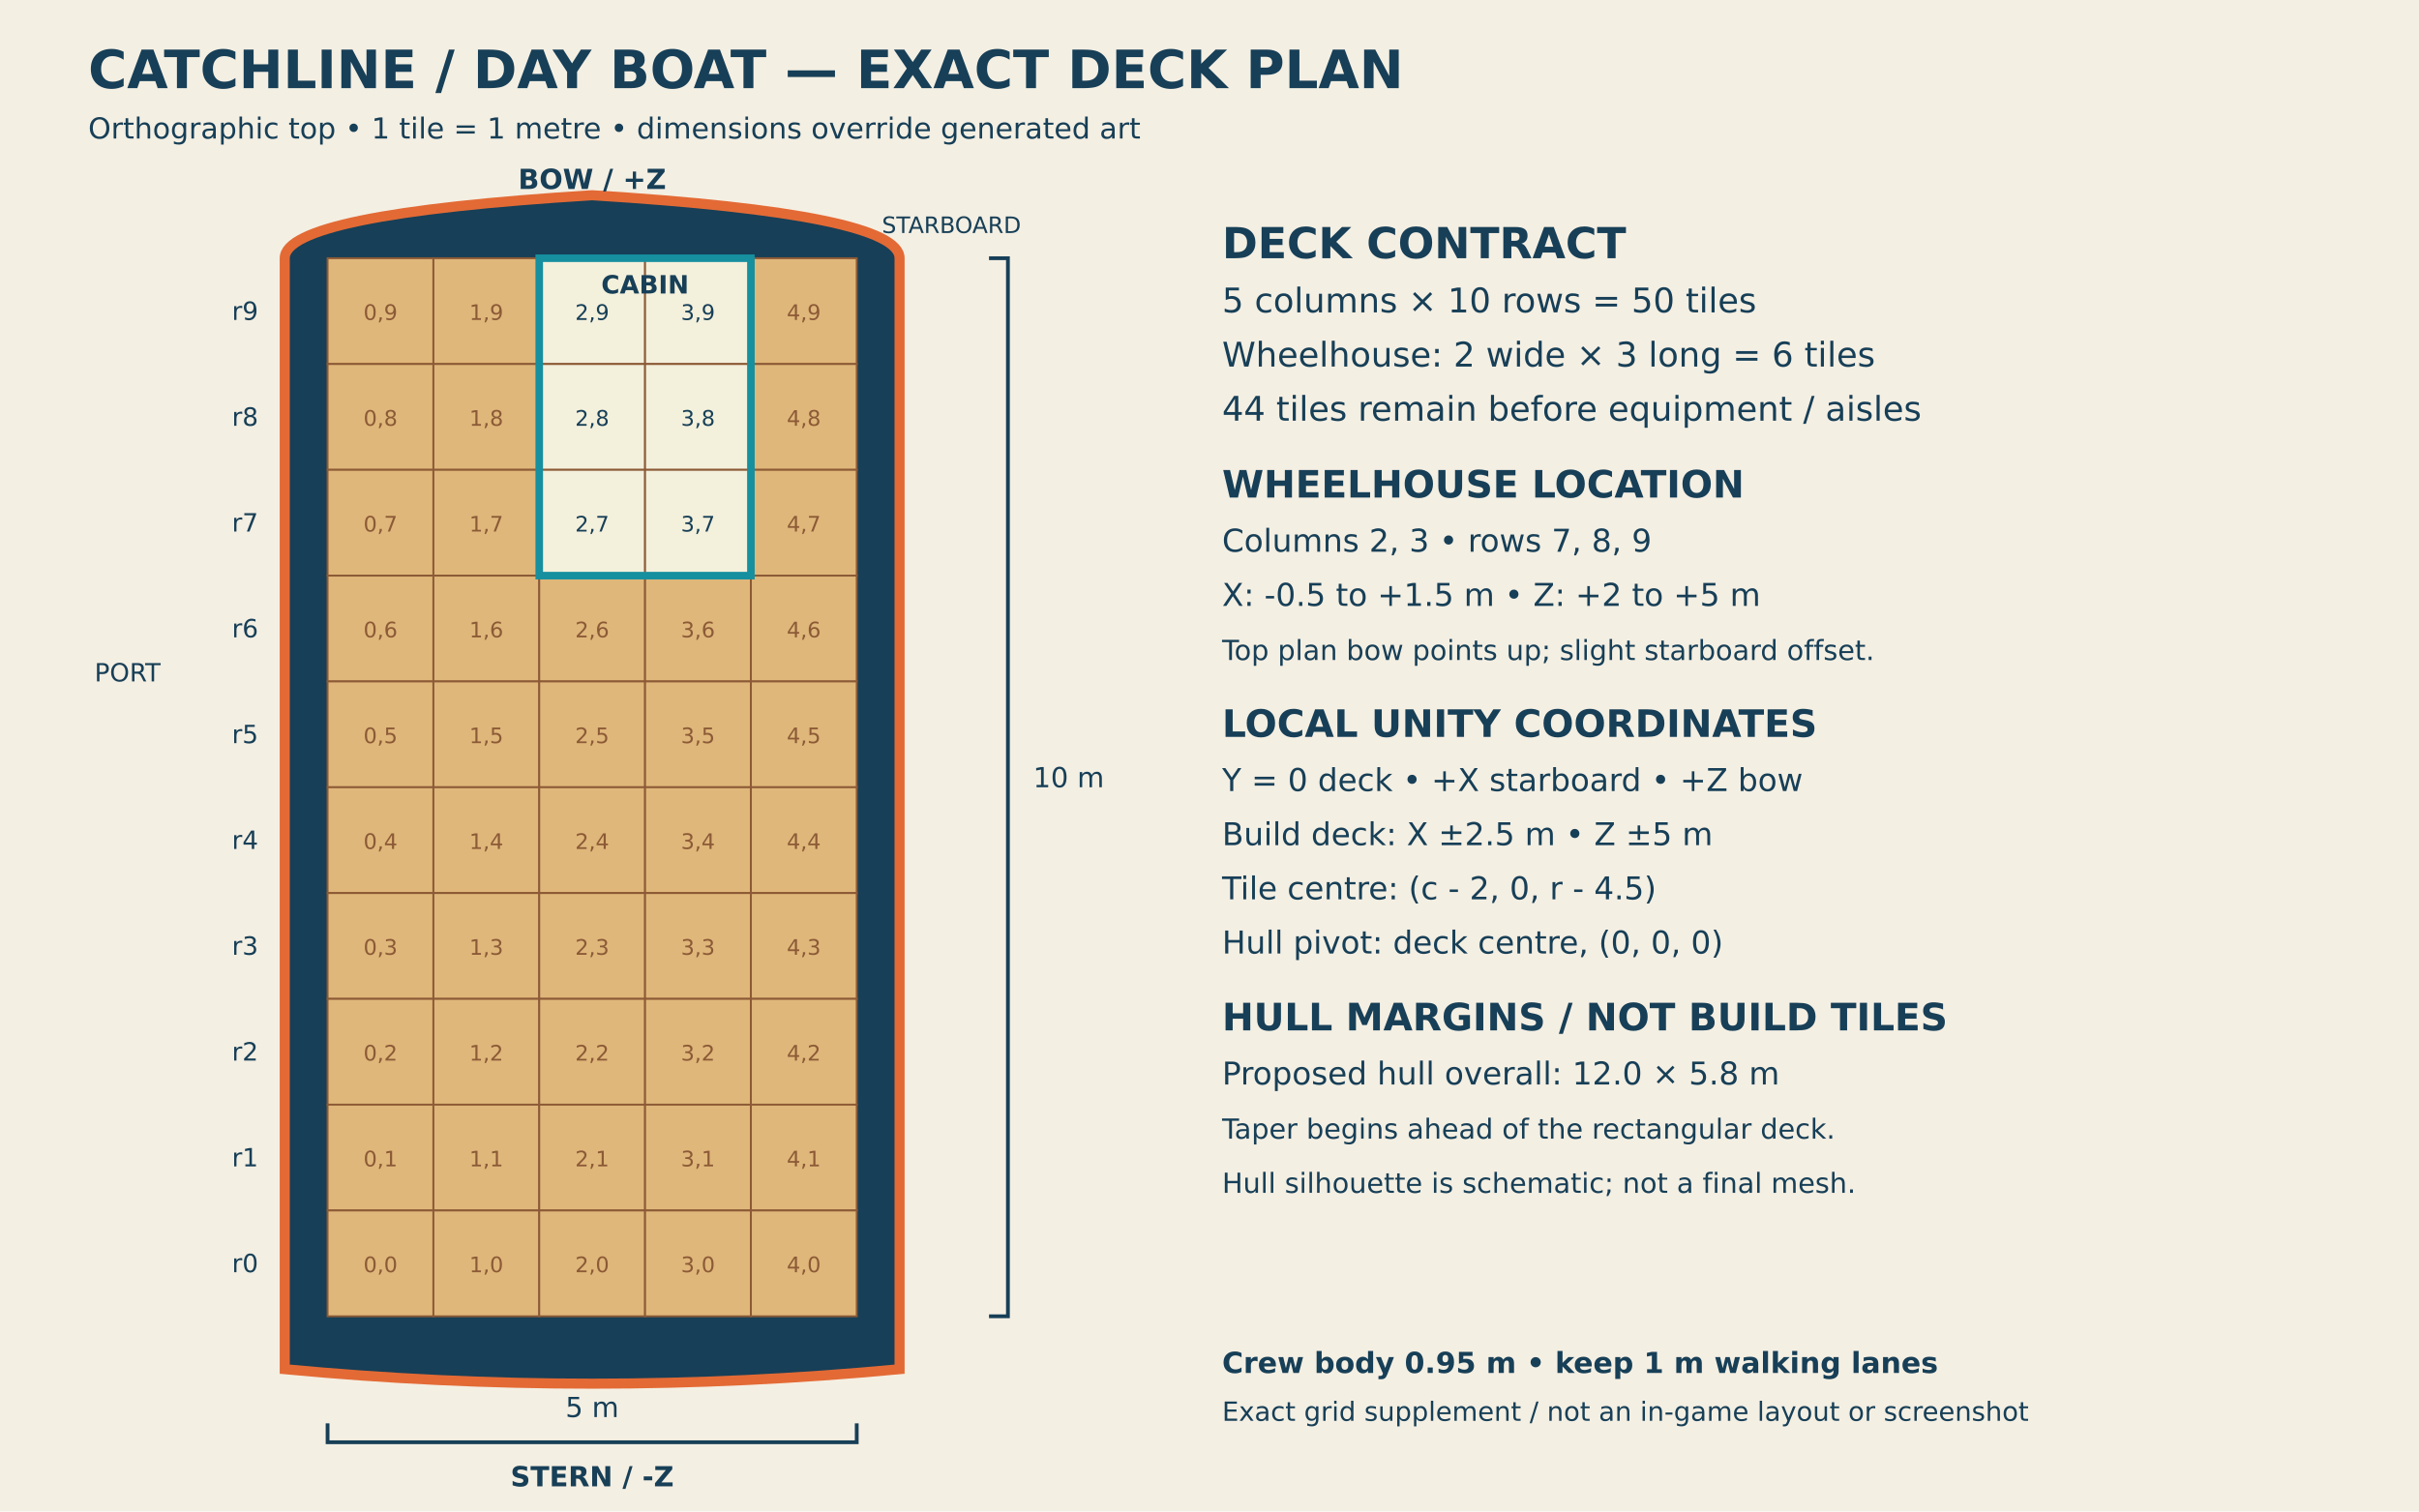
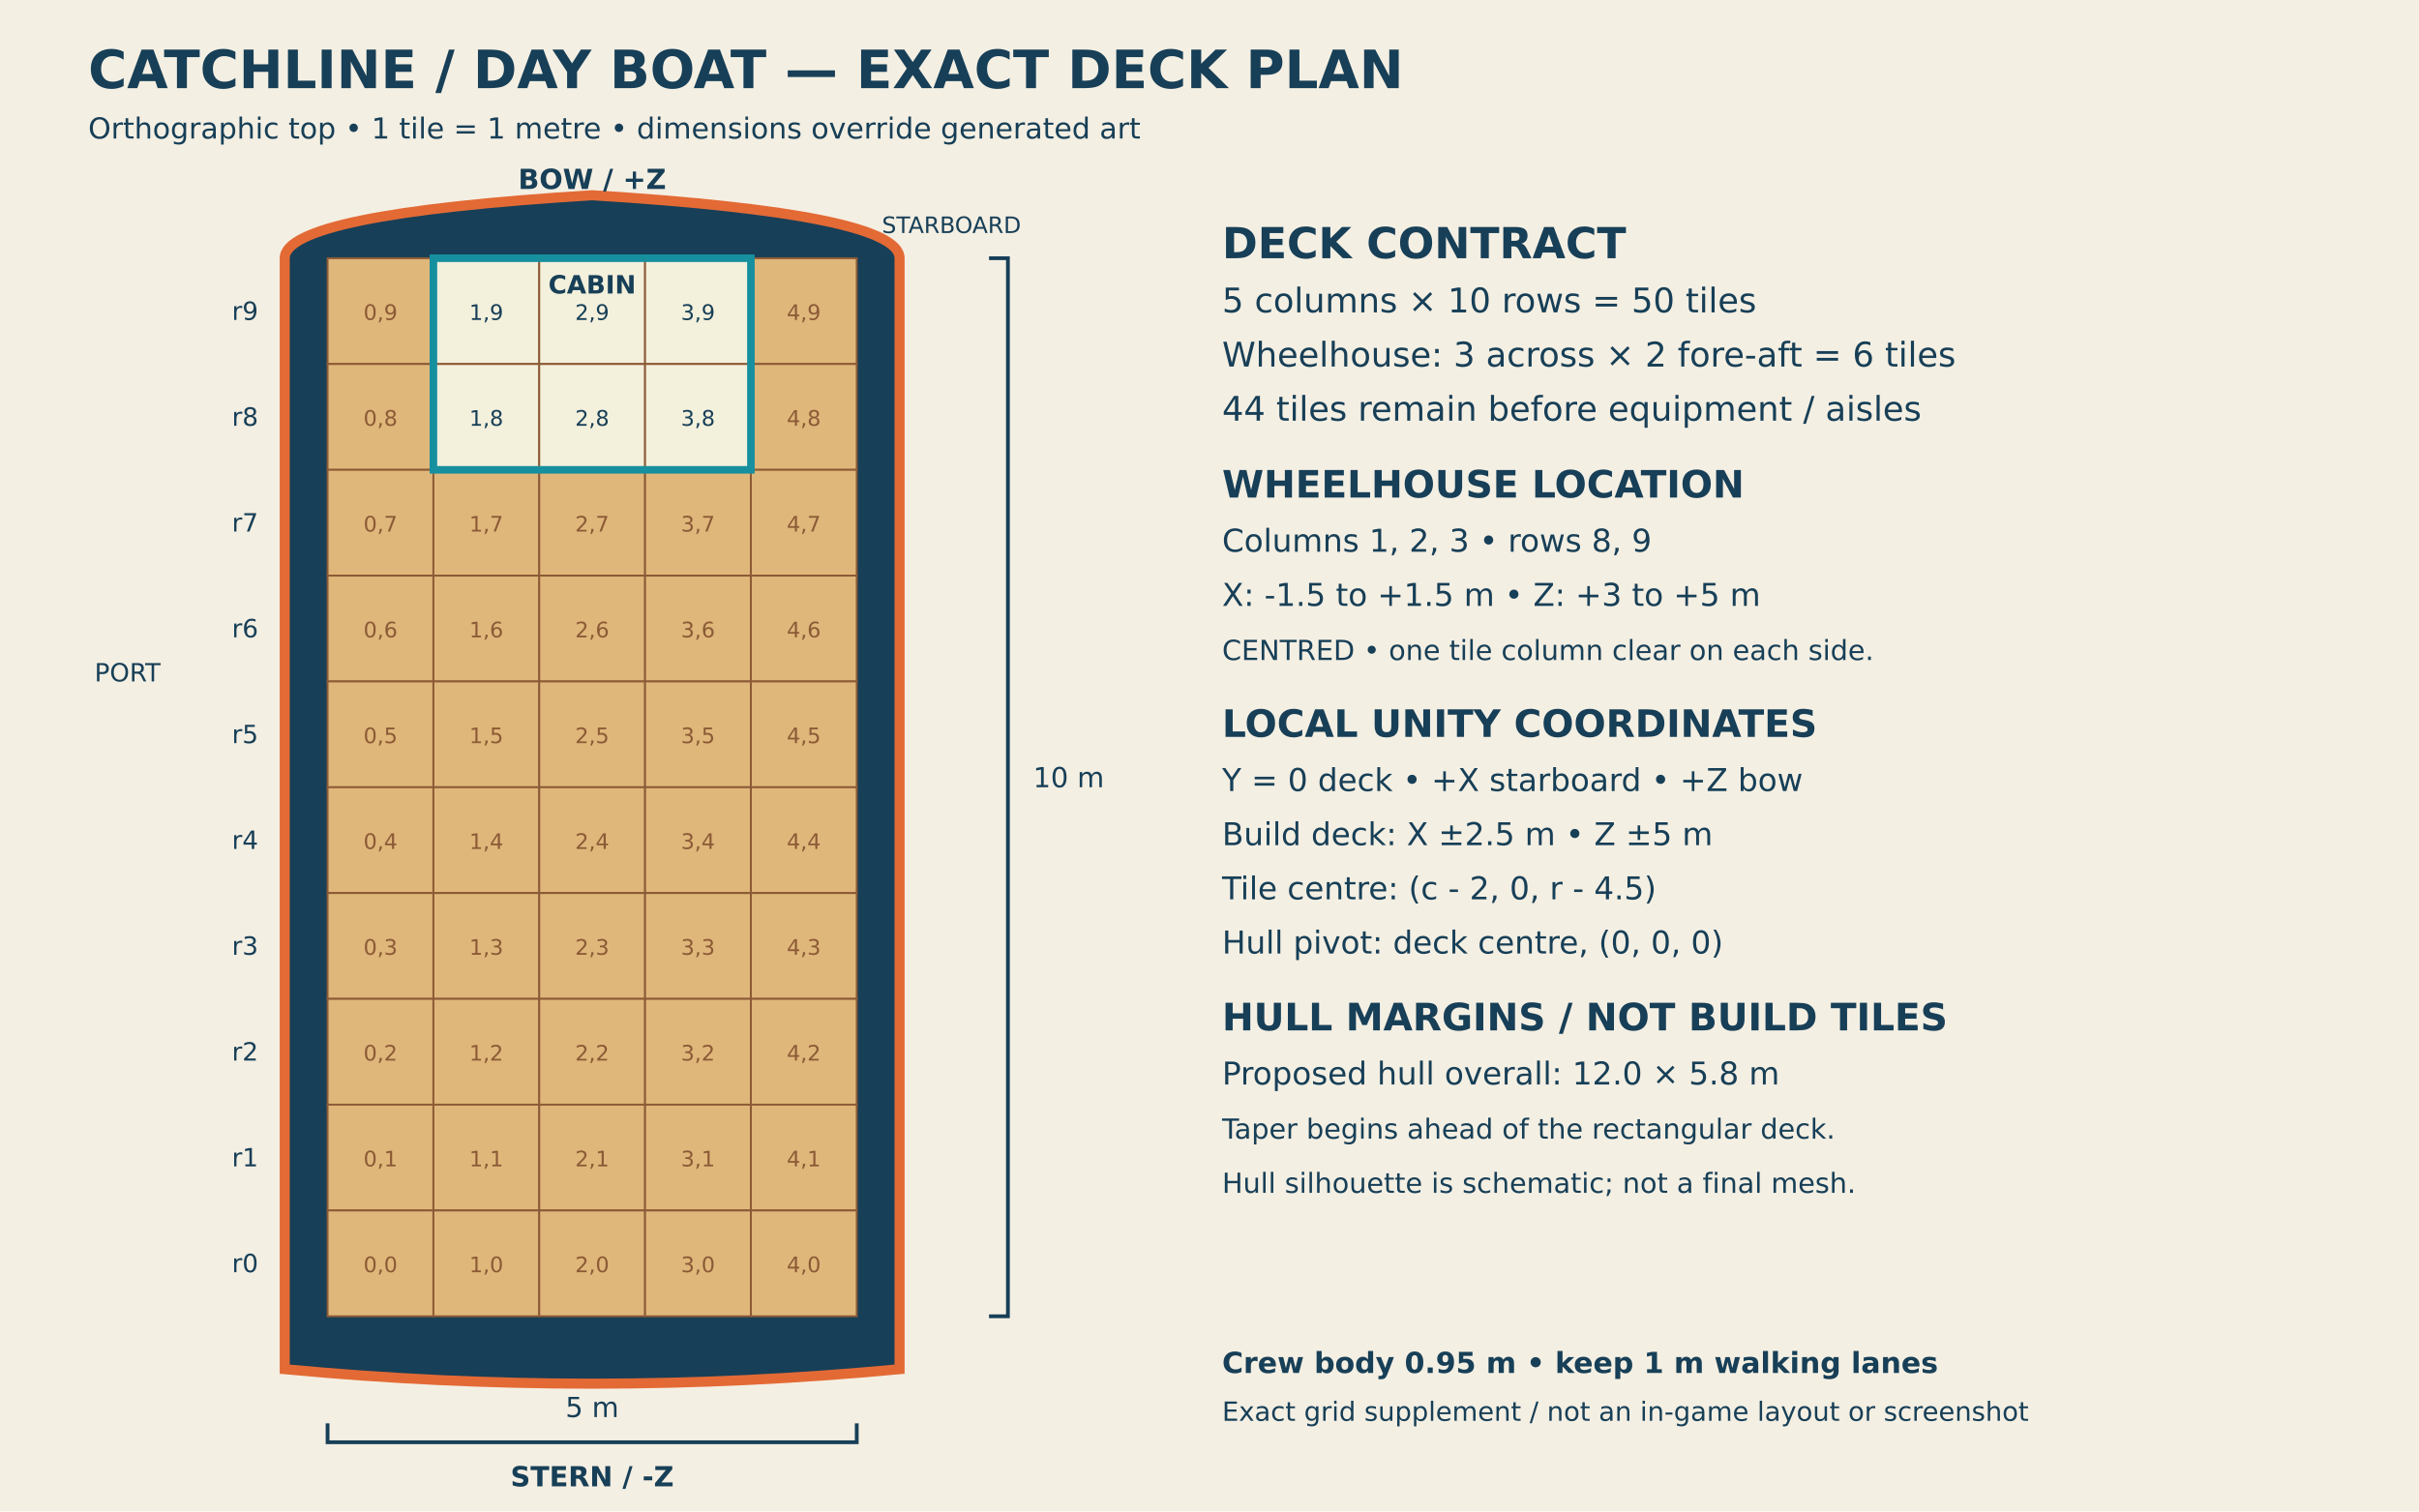
<svg xmlns="http://www.w3.org/2000/svg" width="1920" height="1200" viewBox="0 0 1920 1200">
  <rect width="1920" height="1200" fill="#F4EFE3" />
  <g font-family="DejaVu Sans,sans-serif" fill="#173F57">
    <text x="70" y="70" font-size="42" font-weight="bold">CATCHLINE / DAY BOAT — EXACT DECK PLAN</text>
    <text x="70" y="110" font-size="23">Orthographic top • 1 tile = 1 metre • dimensions override generated art</text>
    <path d="M 226,1087 Q 470,1110 714,1087 L 714,205 Q 714,170 470,155 Q 226,170 226,205 Z" fill="#173F57" stroke="#E36A35" stroke-width="8" />
    <rect x="260" y="205" width="420" height="840" fill="#DFB77A" />
    <rect x="260" y="205" width="84" height="84" fill="#DFB77A" stroke="#8C5A36" stroke-width="1.5" />
    <text x="302" y="254" text-anchor="middle" font-size="17" fill="#8C5A36">0,9</text>
-     <rect x="344" y="205" width="84" height="84" fill="#DFB77A" stroke="#8C5A36" stroke-width="1.5" />
-     <text x="386" y="254" text-anchor="middle" font-size="17" fill="#8C5A36">1,9</text>
+     <rect x="344" y="205" width="84" height="84" fill="#F3F0DC" stroke="#8C5A36" stroke-width="1.5" />
+     <text x="386" y="254" text-anchor="middle" font-size="17" fill="#173F57">1,9</text>
    <rect x="428" y="205" width="84" height="84" fill="#F3F0DC" stroke="#8C5A36" stroke-width="1.5" />
    <text x="470" y="254" text-anchor="middle" font-size="17" fill="#173F57">2,9</text>
    <rect x="512" y="205" width="84" height="84" fill="#F3F0DC" stroke="#8C5A36" stroke-width="1.5" />
    <text x="554" y="254" text-anchor="middle" font-size="17" fill="#173F57">3,9</text>
    <rect x="596" y="205" width="84" height="84" fill="#DFB77A" stroke="#8C5A36" stroke-width="1.5" />
    <text x="638" y="254" text-anchor="middle" font-size="17" fill="#8C5A36">4,9</text>
    <rect x="260" y="289" width="84" height="84" fill="#DFB77A" stroke="#8C5A36" stroke-width="1.5" />
    <text x="302" y="338" text-anchor="middle" font-size="17" fill="#8C5A36">0,8</text>
-     <rect x="344" y="289" width="84" height="84" fill="#DFB77A" stroke="#8C5A36" stroke-width="1.5" />
-     <text x="386" y="338" text-anchor="middle" font-size="17" fill="#8C5A36">1,8</text>
+     <rect x="344" y="289" width="84" height="84" fill="#F3F0DC" stroke="#8C5A36" stroke-width="1.5" />
+     <text x="386" y="338" text-anchor="middle" font-size="17" fill="#173F57">1,8</text>
    <rect x="428" y="289" width="84" height="84" fill="#F3F0DC" stroke="#8C5A36" stroke-width="1.5" />
    <text x="470" y="338" text-anchor="middle" font-size="17" fill="#173F57">2,8</text>
    <rect x="512" y="289" width="84" height="84" fill="#F3F0DC" stroke="#8C5A36" stroke-width="1.5" />
    <text x="554" y="338" text-anchor="middle" font-size="17" fill="#173F57">3,8</text>
    <rect x="596" y="289" width="84" height="84" fill="#DFB77A" stroke="#8C5A36" stroke-width="1.5" />
    <text x="638" y="338" text-anchor="middle" font-size="17" fill="#8C5A36">4,8</text>
    <rect x="260" y="373" width="84" height="84" fill="#DFB77A" stroke="#8C5A36" stroke-width="1.5" />
    <text x="302" y="422" text-anchor="middle" font-size="17" fill="#8C5A36">0,7</text>
    <rect x="344" y="373" width="84" height="84" fill="#DFB77A" stroke="#8C5A36" stroke-width="1.5" />
    <text x="386" y="422" text-anchor="middle" font-size="17" fill="#8C5A36">1,7</text>
-     <rect x="428" y="373" width="84" height="84" fill="#F3F0DC" stroke="#8C5A36" stroke-width="1.5" />
-     <text x="470" y="422" text-anchor="middle" font-size="17" fill="#173F57">2,7</text>
-     <rect x="512" y="373" width="84" height="84" fill="#F3F0DC" stroke="#8C5A36" stroke-width="1.5" />
-     <text x="554" y="422" text-anchor="middle" font-size="17" fill="#173F57">3,7</text>
+     <rect x="428" y="373" width="84" height="84" fill="#DFB77A" stroke="#8C5A36" stroke-width="1.5" />
+     <text x="470" y="422" text-anchor="middle" font-size="17" fill="#8C5A36">2,7</text>
+     <rect x="512" y="373" width="84" height="84" fill="#DFB77A" stroke="#8C5A36" stroke-width="1.5" />
+     <text x="554" y="422" text-anchor="middle" font-size="17" fill="#8C5A36">3,7</text>
    <rect x="596" y="373" width="84" height="84" fill="#DFB77A" stroke="#8C5A36" stroke-width="1.5" />
    <text x="638" y="422" text-anchor="middle" font-size="17" fill="#8C5A36">4,7</text>
    <rect x="260" y="457" width="84" height="84" fill="#DFB77A" stroke="#8C5A36" stroke-width="1.5" />
    <text x="302" y="506" text-anchor="middle" font-size="17" fill="#8C5A36">0,6</text>
    <rect x="344" y="457" width="84" height="84" fill="#DFB77A" stroke="#8C5A36" stroke-width="1.5" />
    <text x="386" y="506" text-anchor="middle" font-size="17" fill="#8C5A36">1,6</text>
    <rect x="428" y="457" width="84" height="84" fill="#DFB77A" stroke="#8C5A36" stroke-width="1.5" />
    <text x="470" y="506" text-anchor="middle" font-size="17" fill="#8C5A36">2,6</text>
    <rect x="512" y="457" width="84" height="84" fill="#DFB77A" stroke="#8C5A36" stroke-width="1.5" />
    <text x="554" y="506" text-anchor="middle" font-size="17" fill="#8C5A36">3,6</text>
    <rect x="596" y="457" width="84" height="84" fill="#DFB77A" stroke="#8C5A36" stroke-width="1.5" />
    <text x="638" y="506" text-anchor="middle" font-size="17" fill="#8C5A36">4,6</text>
    <rect x="260" y="541" width="84" height="84" fill="#DFB77A" stroke="#8C5A36" stroke-width="1.5" />
    <text x="302" y="590" text-anchor="middle" font-size="17" fill="#8C5A36">0,5</text>
    <rect x="344" y="541" width="84" height="84" fill="#DFB77A" stroke="#8C5A36" stroke-width="1.5" />
    <text x="386" y="590" text-anchor="middle" font-size="17" fill="#8C5A36">1,5</text>
    <rect x="428" y="541" width="84" height="84" fill="#DFB77A" stroke="#8C5A36" stroke-width="1.5" />
    <text x="470" y="590" text-anchor="middle" font-size="17" fill="#8C5A36">2,5</text>
    <rect x="512" y="541" width="84" height="84" fill="#DFB77A" stroke="#8C5A36" stroke-width="1.5" />
    <text x="554" y="590" text-anchor="middle" font-size="17" fill="#8C5A36">3,5</text>
    <rect x="596" y="541" width="84" height="84" fill="#DFB77A" stroke="#8C5A36" stroke-width="1.5" />
    <text x="638" y="590" text-anchor="middle" font-size="17" fill="#8C5A36">4,5</text>
    <rect x="260" y="625" width="84" height="84" fill="#DFB77A" stroke="#8C5A36" stroke-width="1.5" />
    <text x="302" y="674" text-anchor="middle" font-size="17" fill="#8C5A36">0,4</text>
    <rect x="344" y="625" width="84" height="84" fill="#DFB77A" stroke="#8C5A36" stroke-width="1.5" />
    <text x="386" y="674" text-anchor="middle" font-size="17" fill="#8C5A36">1,4</text>
    <rect x="428" y="625" width="84" height="84" fill="#DFB77A" stroke="#8C5A36" stroke-width="1.5" />
    <text x="470" y="674" text-anchor="middle" font-size="17" fill="#8C5A36">2,4</text>
    <rect x="512" y="625" width="84" height="84" fill="#DFB77A" stroke="#8C5A36" stroke-width="1.5" />
    <text x="554" y="674" text-anchor="middle" font-size="17" fill="#8C5A36">3,4</text>
    <rect x="596" y="625" width="84" height="84" fill="#DFB77A" stroke="#8C5A36" stroke-width="1.5" />
    <text x="638" y="674" text-anchor="middle" font-size="17" fill="#8C5A36">4,4</text>
    <rect x="260" y="709" width="84" height="84" fill="#DFB77A" stroke="#8C5A36" stroke-width="1.5" />
    <text x="302" y="758" text-anchor="middle" font-size="17" fill="#8C5A36">0,3</text>
    <rect x="344" y="709" width="84" height="84" fill="#DFB77A" stroke="#8C5A36" stroke-width="1.5" />
    <text x="386" y="758" text-anchor="middle" font-size="17" fill="#8C5A36">1,3</text>
    <rect x="428" y="709" width="84" height="84" fill="#DFB77A" stroke="#8C5A36" stroke-width="1.5" />
    <text x="470" y="758" text-anchor="middle" font-size="17" fill="#8C5A36">2,3</text>
    <rect x="512" y="709" width="84" height="84" fill="#DFB77A" stroke="#8C5A36" stroke-width="1.5" />
    <text x="554" y="758" text-anchor="middle" font-size="17" fill="#8C5A36">3,3</text>
    <rect x="596" y="709" width="84" height="84" fill="#DFB77A" stroke="#8C5A36" stroke-width="1.5" />
    <text x="638" y="758" text-anchor="middle" font-size="17" fill="#8C5A36">4,3</text>
    <rect x="260" y="793" width="84" height="84" fill="#DFB77A" stroke="#8C5A36" stroke-width="1.5" />
    <text x="302" y="842" text-anchor="middle" font-size="17" fill="#8C5A36">0,2</text>
    <rect x="344" y="793" width="84" height="84" fill="#DFB77A" stroke="#8C5A36" stroke-width="1.5" />
    <text x="386" y="842" text-anchor="middle" font-size="17" fill="#8C5A36">1,2</text>
    <rect x="428" y="793" width="84" height="84" fill="#DFB77A" stroke="#8C5A36" stroke-width="1.5" />
    <text x="470" y="842" text-anchor="middle" font-size="17" fill="#8C5A36">2,2</text>
    <rect x="512" y="793" width="84" height="84" fill="#DFB77A" stroke="#8C5A36" stroke-width="1.5" />
    <text x="554" y="842" text-anchor="middle" font-size="17" fill="#8C5A36">3,2</text>
    <rect x="596" y="793" width="84" height="84" fill="#DFB77A" stroke="#8C5A36" stroke-width="1.5" />
    <text x="638" y="842" text-anchor="middle" font-size="17" fill="#8C5A36">4,2</text>
    <rect x="260" y="877" width="84" height="84" fill="#DFB77A" stroke="#8C5A36" stroke-width="1.5" />
    <text x="302" y="926" text-anchor="middle" font-size="17" fill="#8C5A36">0,1</text>
    <rect x="344" y="877" width="84" height="84" fill="#DFB77A" stroke="#8C5A36" stroke-width="1.5" />
    <text x="386" y="926" text-anchor="middle" font-size="17" fill="#8C5A36">1,1</text>
    <rect x="428" y="877" width="84" height="84" fill="#DFB77A" stroke="#8C5A36" stroke-width="1.5" />
    <text x="470" y="926" text-anchor="middle" font-size="17" fill="#8C5A36">2,1</text>
    <rect x="512" y="877" width="84" height="84" fill="#DFB77A" stroke="#8C5A36" stroke-width="1.5" />
    <text x="554" y="926" text-anchor="middle" font-size="17" fill="#8C5A36">3,1</text>
    <rect x="596" y="877" width="84" height="84" fill="#DFB77A" stroke="#8C5A36" stroke-width="1.5" />
    <text x="638" y="926" text-anchor="middle" font-size="17" fill="#8C5A36">4,1</text>
    <rect x="260" y="961" width="84" height="84" fill="#DFB77A" stroke="#8C5A36" stroke-width="1.5" />
    <text x="302" y="1010" text-anchor="middle" font-size="17" fill="#8C5A36">0,0</text>
    <rect x="344" y="961" width="84" height="84" fill="#DFB77A" stroke="#8C5A36" stroke-width="1.5" />
    <text x="386" y="1010" text-anchor="middle" font-size="17" fill="#8C5A36">1,0</text>
    <rect x="428" y="961" width="84" height="84" fill="#DFB77A" stroke="#8C5A36" stroke-width="1.5" />
    <text x="470" y="1010" text-anchor="middle" font-size="17" fill="#8C5A36">2,0</text>
    <rect x="512" y="961" width="84" height="84" fill="#DFB77A" stroke="#8C5A36" stroke-width="1.5" />
    <text x="554" y="1010" text-anchor="middle" font-size="17" fill="#8C5A36">3,0</text>
    <rect x="596" y="961" width="84" height="84" fill="#DFB77A" stroke="#8C5A36" stroke-width="1.5" />
    <text x="638" y="1010" text-anchor="middle" font-size="17" fill="#8C5A36">4,0</text>
-     <rect x="428" y="205" width="168" height="252" fill="none" stroke="#168F9F" stroke-width="6" />
-     <text x="512" y="233" text-anchor="middle" font-size="20" font-weight="bold">CABIN</text>
+     <rect x="344" y="205" width="252" height="168" fill="none" stroke="#168F9F" stroke-width="6" />
+     <text x="470" y="233" text-anchor="middle" font-size="20" font-weight="bold">CABIN</text>
    <text x="302" y="1077" text-anchor="middle" font-size="20">c0</text>
    <text x="386" y="1077" text-anchor="middle" font-size="20">c1</text>
    <text x="470" y="1077" text-anchor="middle" font-size="20">c2</text>
    <text x="554" y="1077" text-anchor="middle" font-size="20">c3</text>
    <text x="638" y="1077" text-anchor="middle" font-size="20">c4</text>
    <text x="205" y="254" text-anchor="end" font-size="20">r9</text>
    <text x="205" y="338" text-anchor="end" font-size="20">r8</text>
    <text x="205" y="422" text-anchor="end" font-size="20">r7</text>
    <text x="205" y="506" text-anchor="end" font-size="20">r6</text>
    <text x="205" y="590" text-anchor="end" font-size="20">r5</text>
    <text x="205" y="674" text-anchor="end" font-size="20">r4</text>
    <text x="205" y="758" text-anchor="end" font-size="20">r3</text>
    <text x="205" y="842" text-anchor="end" font-size="20">r2</text>
    <text x="205" y="926" text-anchor="end" font-size="20">r1</text>
    <text x="205" y="1010" text-anchor="end" font-size="20">r0</text>
    <text x="470" y="150" text-anchor="middle" font-size="22" font-weight="bold">BOW / +Z</text>
    <text x="470" y="1180" text-anchor="middle" font-size="22" font-weight="bold">STERN / -Z</text>
    <text x="75" y="541" font-size="20">PORT</text>
    <text x="700" y="185" font-size="18">STARBOARD</text>
    <path d="M 260,1130 v15 h420 v-15 M 785,205 h15 v840 h-15" fill="none" stroke="#173F57" stroke-width="3" />
    <text x="470" y="1125" text-anchor="middle" font-size="22">5 m</text>
    <text x="820" y="625" font-size="22">10 m</text>
    <text x="970" y="205" font-size="34" font-weight="bold">DECK CONTRACT</text>
    <text x="970" y="248" font-size="27">5 columns × 10 rows = 50 tiles</text>
-     <text x="970" y="291" font-size="27">Wheelhouse: 2 wide × 3 long = 6 tiles</text>
+     <text x="970" y="291" font-size="27">Wheelhouse: 3 across × 2 fore-aft = 6 tiles</text>
    <text x="970" y="334" font-size="27">44 tiles remain before equipment / aisles</text>
    <text x="970" y="377" font-size="20" />
    <text x="970" y="395" font-size="30" font-weight="bold">WHEELHOUSE LOCATION</text>
-     <text x="970" y="438" font-size="25">Columns 2, 3 • rows 7, 8, 9</text>
-     <text x="970" y="481" font-size="25">X: -0.5 to +1.5 m • Z: +2 to +5 m</text>
-     <text x="970" y="524" font-size="22">Top plan bow points up; slight starboard offset.</text>
+     <text x="970" y="438" font-size="25">Columns 1, 2, 3 • rows 8, 9</text>
+     <text x="970" y="481" font-size="25">X: -1.5 to +1.5 m • Z: +3 to +5 m</text>
+     <text x="970" y="524" font-size="22">CENTRED • one tile column clear on each side.</text>
    <text x="970" y="567" font-size="20" />
    <text x="970" y="585" font-size="30" font-weight="bold">LOCAL UNITY COORDINATES</text>
    <text x="970" y="628" font-size="25">Y = 0 deck • +X starboard • +Z bow</text>
    <text x="970" y="671" font-size="25">Build deck: X ±2.5 m • Z ±5 m</text>
    <text x="970" y="714" font-size="25">Tile centre: (c - 2, 0, r - 4.5)</text>
    <text x="970" y="757" font-size="25">Hull pivot: deck centre, (0, 0, 0)</text>
    <text x="970" y="800" font-size="20" />
    <text x="970" y="818" font-size="30" font-weight="bold">HULL MARGINS / NOT BUILD TILES</text>
    <text x="970" y="861" font-size="25">Proposed hull overall: 12.0 × 5.8 m</text>
    <text x="970" y="904" font-size="22">Taper begins ahead of the rectangular deck.</text>
    <text x="970" y="947" font-size="22">Hull silhouette is schematic; not a final mesh.</text>
    <text x="970" y="1090" font-size="23" font-weight="bold">Crew body 0.95 m • keep 1 m walking lanes</text>
    <text x="970" y="1128" font-size="21">Exact grid supplement / not an in-game layout or screenshot</text>
  </g>
</svg>
